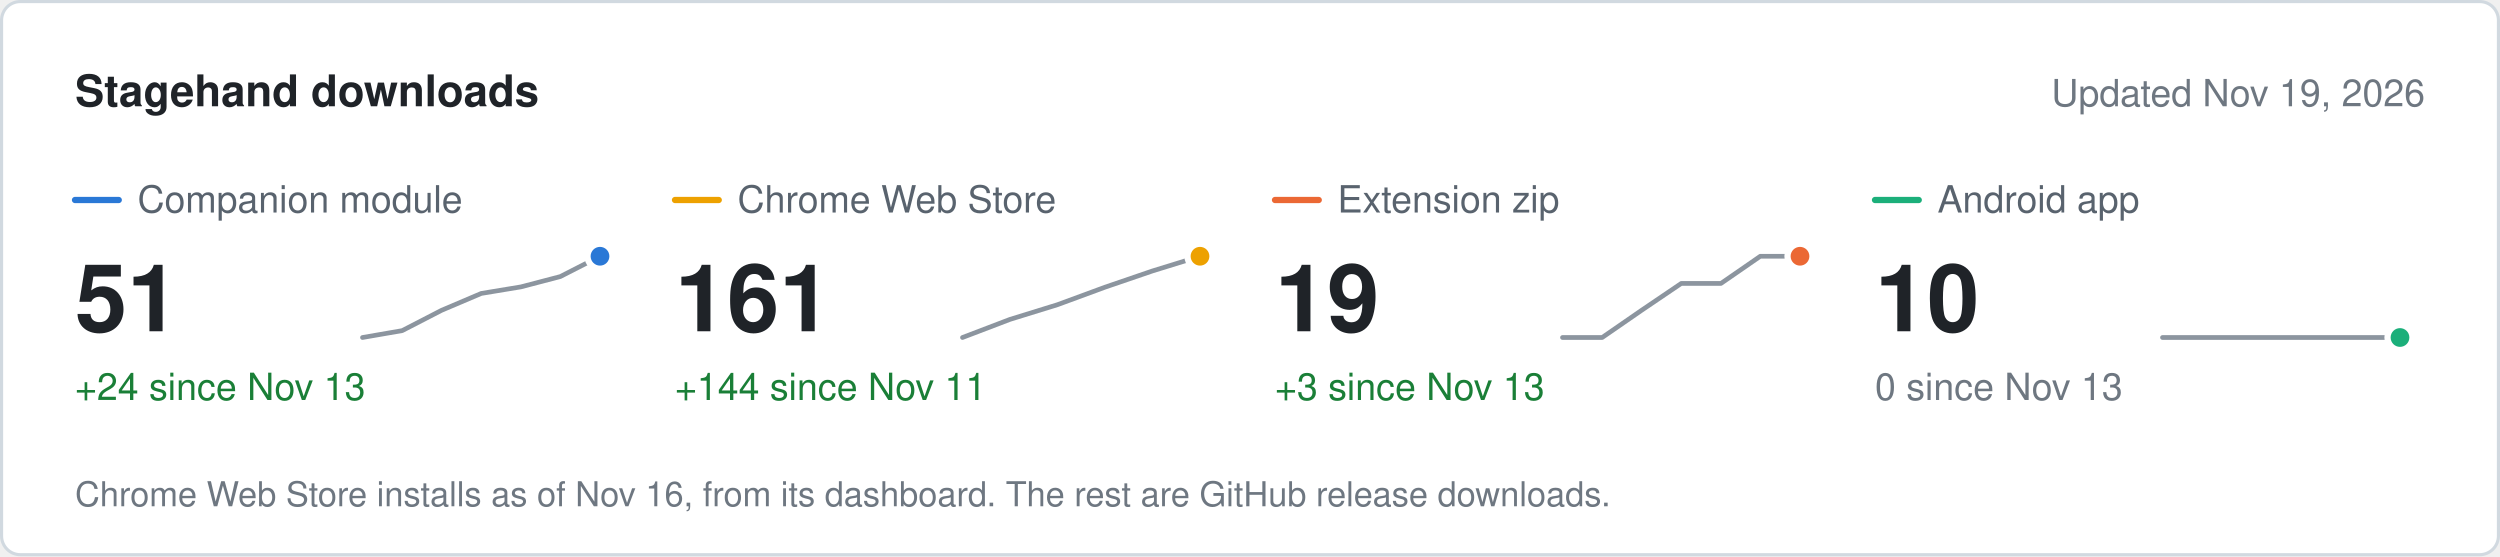
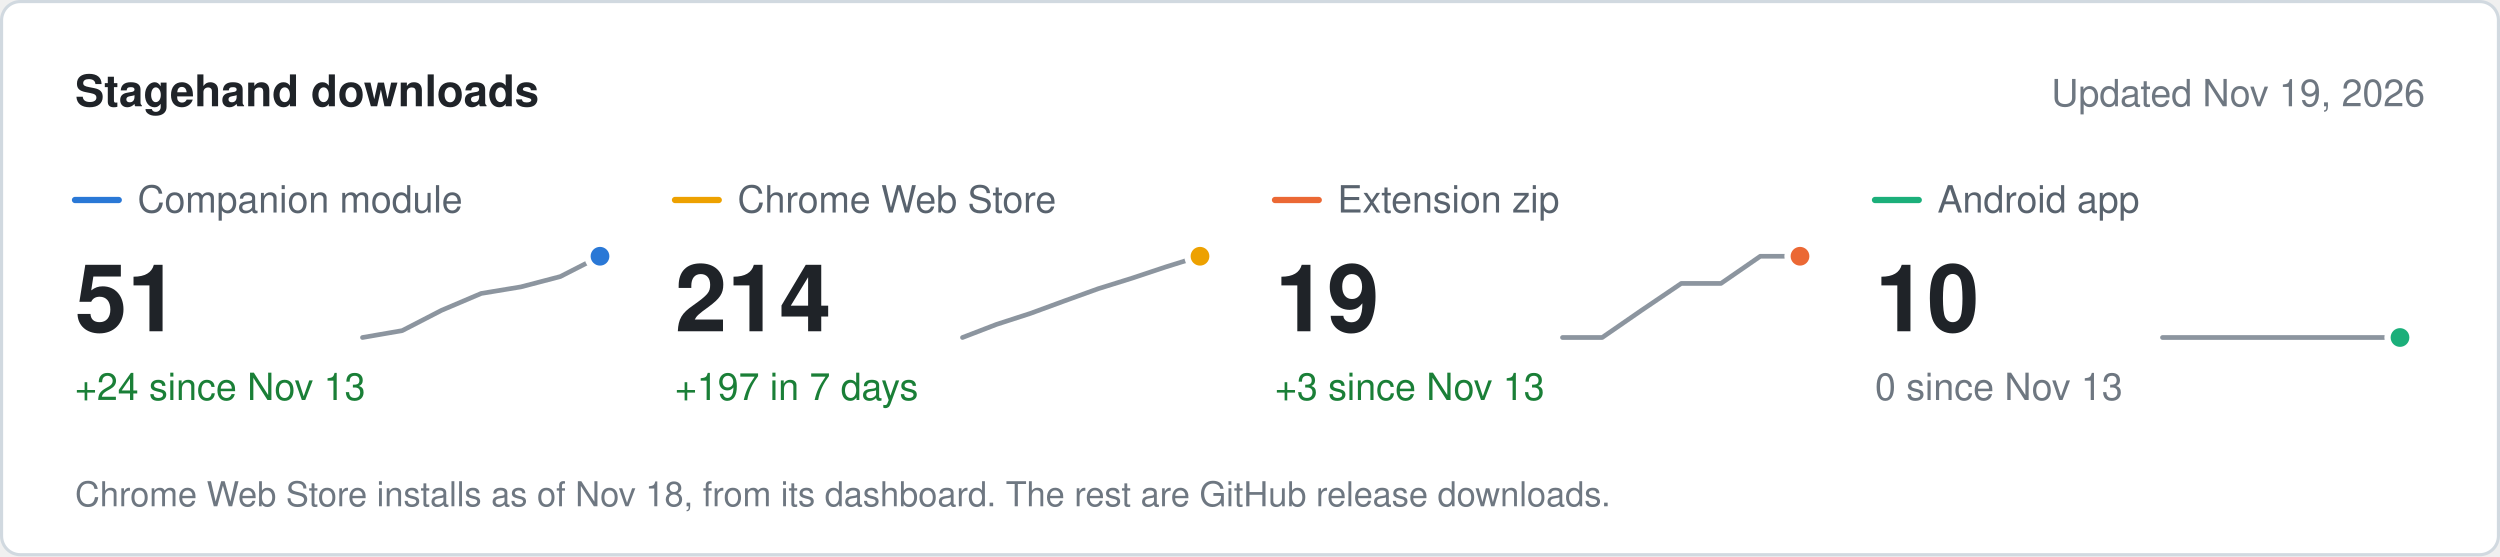
<svg xmlns="http://www.w3.org/2000/svg" width="800" height="178" viewBox="0 0 800 178" role="img" aria-label="Stagehand downloads" font-family="system-ui, -apple-system, &quot;Segoe UI&quot;, Helvetica, Arial, sans-serif">
  <rect x="0.5" y="0.5" width="799" height="177" rx="6" fill="#ffffff" stroke="#d1d9e0" />
  <text x="24" y="34" font-size="14" fill="#1f2328" font-weight="600">Stagehand downloads</text>
  <text x="776" y="34" font-size="12" fill="#6e7781" text-anchor="end">Updated Nov 19, 2026</text>
  <line x1="24" x2="38" y1="64" y2="64" stroke="#2a78d6" stroke-width="2" stroke-linecap="round" />
  <text x="44" y="68" font-size="12" fill="#59636e">Companion module</text>
  <text x="24" y="106" font-size="30" fill="#1f2328" font-weight="600">51</text>
  <text x="24" y="128" font-size="12" fill="#1a7f37">+24 since Nov 13</text>
  <path d="M116 108 L128.7 105.8 L141.3 99.3 L154 93.9 L166.7 91.8 L179.3 88.5 L192 82" fill="none" stroke="#8c959f" stroke-width="1.5" stroke-linejoin="round" stroke-linecap="round" />
  <circle cx="192" cy="82" r="4" fill="#2a78d6" stroke="#ffffff" stroke-width="2" />
  <line x1="216" x2="230" y1="64" y2="64" stroke="#eda100" stroke-width="2" stroke-linecap="round" />
  <text x="236" y="68" font-size="12" fill="#59636e">Chrome Web Store</text>
-   <text x="216" y="106" font-size="30" fill="#1f2328" font-weight="600">161</text>
-   <text x="216" y="128" font-size="12" fill="#1a7f37">+144 since Nov 11</text>
-   <path d="M308 108 L323.2 102.2 L338.4 97.5 L353.6 91.9 L368.8 86.7 L384 82" fill="none" stroke="#8c959f" stroke-width="1.5" stroke-linejoin="round" stroke-linecap="round" />
+   <text x="216" y="106" font-size="30" fill="#1f2328" font-weight="600">214</text>
+   <text x="216" y="128" font-size="12" fill="#1a7f37">+197 in 7 days</text>
+   <path d="M308 108 L318.9 103.8 L329.7 100.3 L340.6 96.3 L351.4 92.4 L362.3 89 L373.1 85.4 L384 82" fill="none" stroke="#8c959f" stroke-width="1.5" stroke-linejoin="round" stroke-linecap="round" />
  <circle cx="384" cy="82" r="4" fill="#eda100" stroke="#ffffff" stroke-width="2" />
  <line x1="408" x2="422" y1="64" y2="64" stroke="#eb6834" stroke-width="2" stroke-linecap="round" />
  <text x="428" y="68" font-size="12" fill="#59636e">Extension zip</text>
  <text x="408" y="106" font-size="30" fill="#1f2328" font-weight="600">19</text>
  <text x="408" y="128" font-size="12" fill="#1a7f37">+3 since Nov 13</text>
  <path d="M500 108 L512.7 108 L525.3 99.3 L538 90.7 L550.7 90.7 L563.3 82 L576 82" fill="none" stroke="#8c959f" stroke-width="1.5" stroke-linejoin="round" stroke-linecap="round" />
  <circle cx="576" cy="82" r="4" fill="#eb6834" stroke="#ffffff" stroke-width="2" />
  <line x1="600" x2="614" y1="64" y2="64" stroke="#1baf7a" stroke-width="2" stroke-linecap="round" />
  <text x="620" y="68" font-size="12" fill="#59636e">Android app</text>
  <text x="600" y="106" font-size="30" fill="#1f2328" font-weight="600">10</text>
  <text x="600" y="128" font-size="12" fill="#6e7781">0 since Nov 13</text>
  <path d="M692 108 L704.7 108 L717.3 108 L730 108 L742.7 108 L755.3 108 L768 108" fill="none" stroke="#8c959f" stroke-width="1.5" stroke-linejoin="round" stroke-linecap="round" />
  <circle cx="768" cy="108" r="4" fill="#1baf7a" stroke="#ffffff" stroke-width="2" />
-   <text x="24" y="162" font-size="11" fill="#6e7781">Chrome Web Store installs as of Nov 16, from its dashboard. The rest are GitHub release downloads.</text>
+   <text x="24" y="162" font-size="11" fill="#6e7781">Chrome Web Store installs as of Nov 18, from its dashboard. The rest are GitHub release downloads.</text>
</svg>
